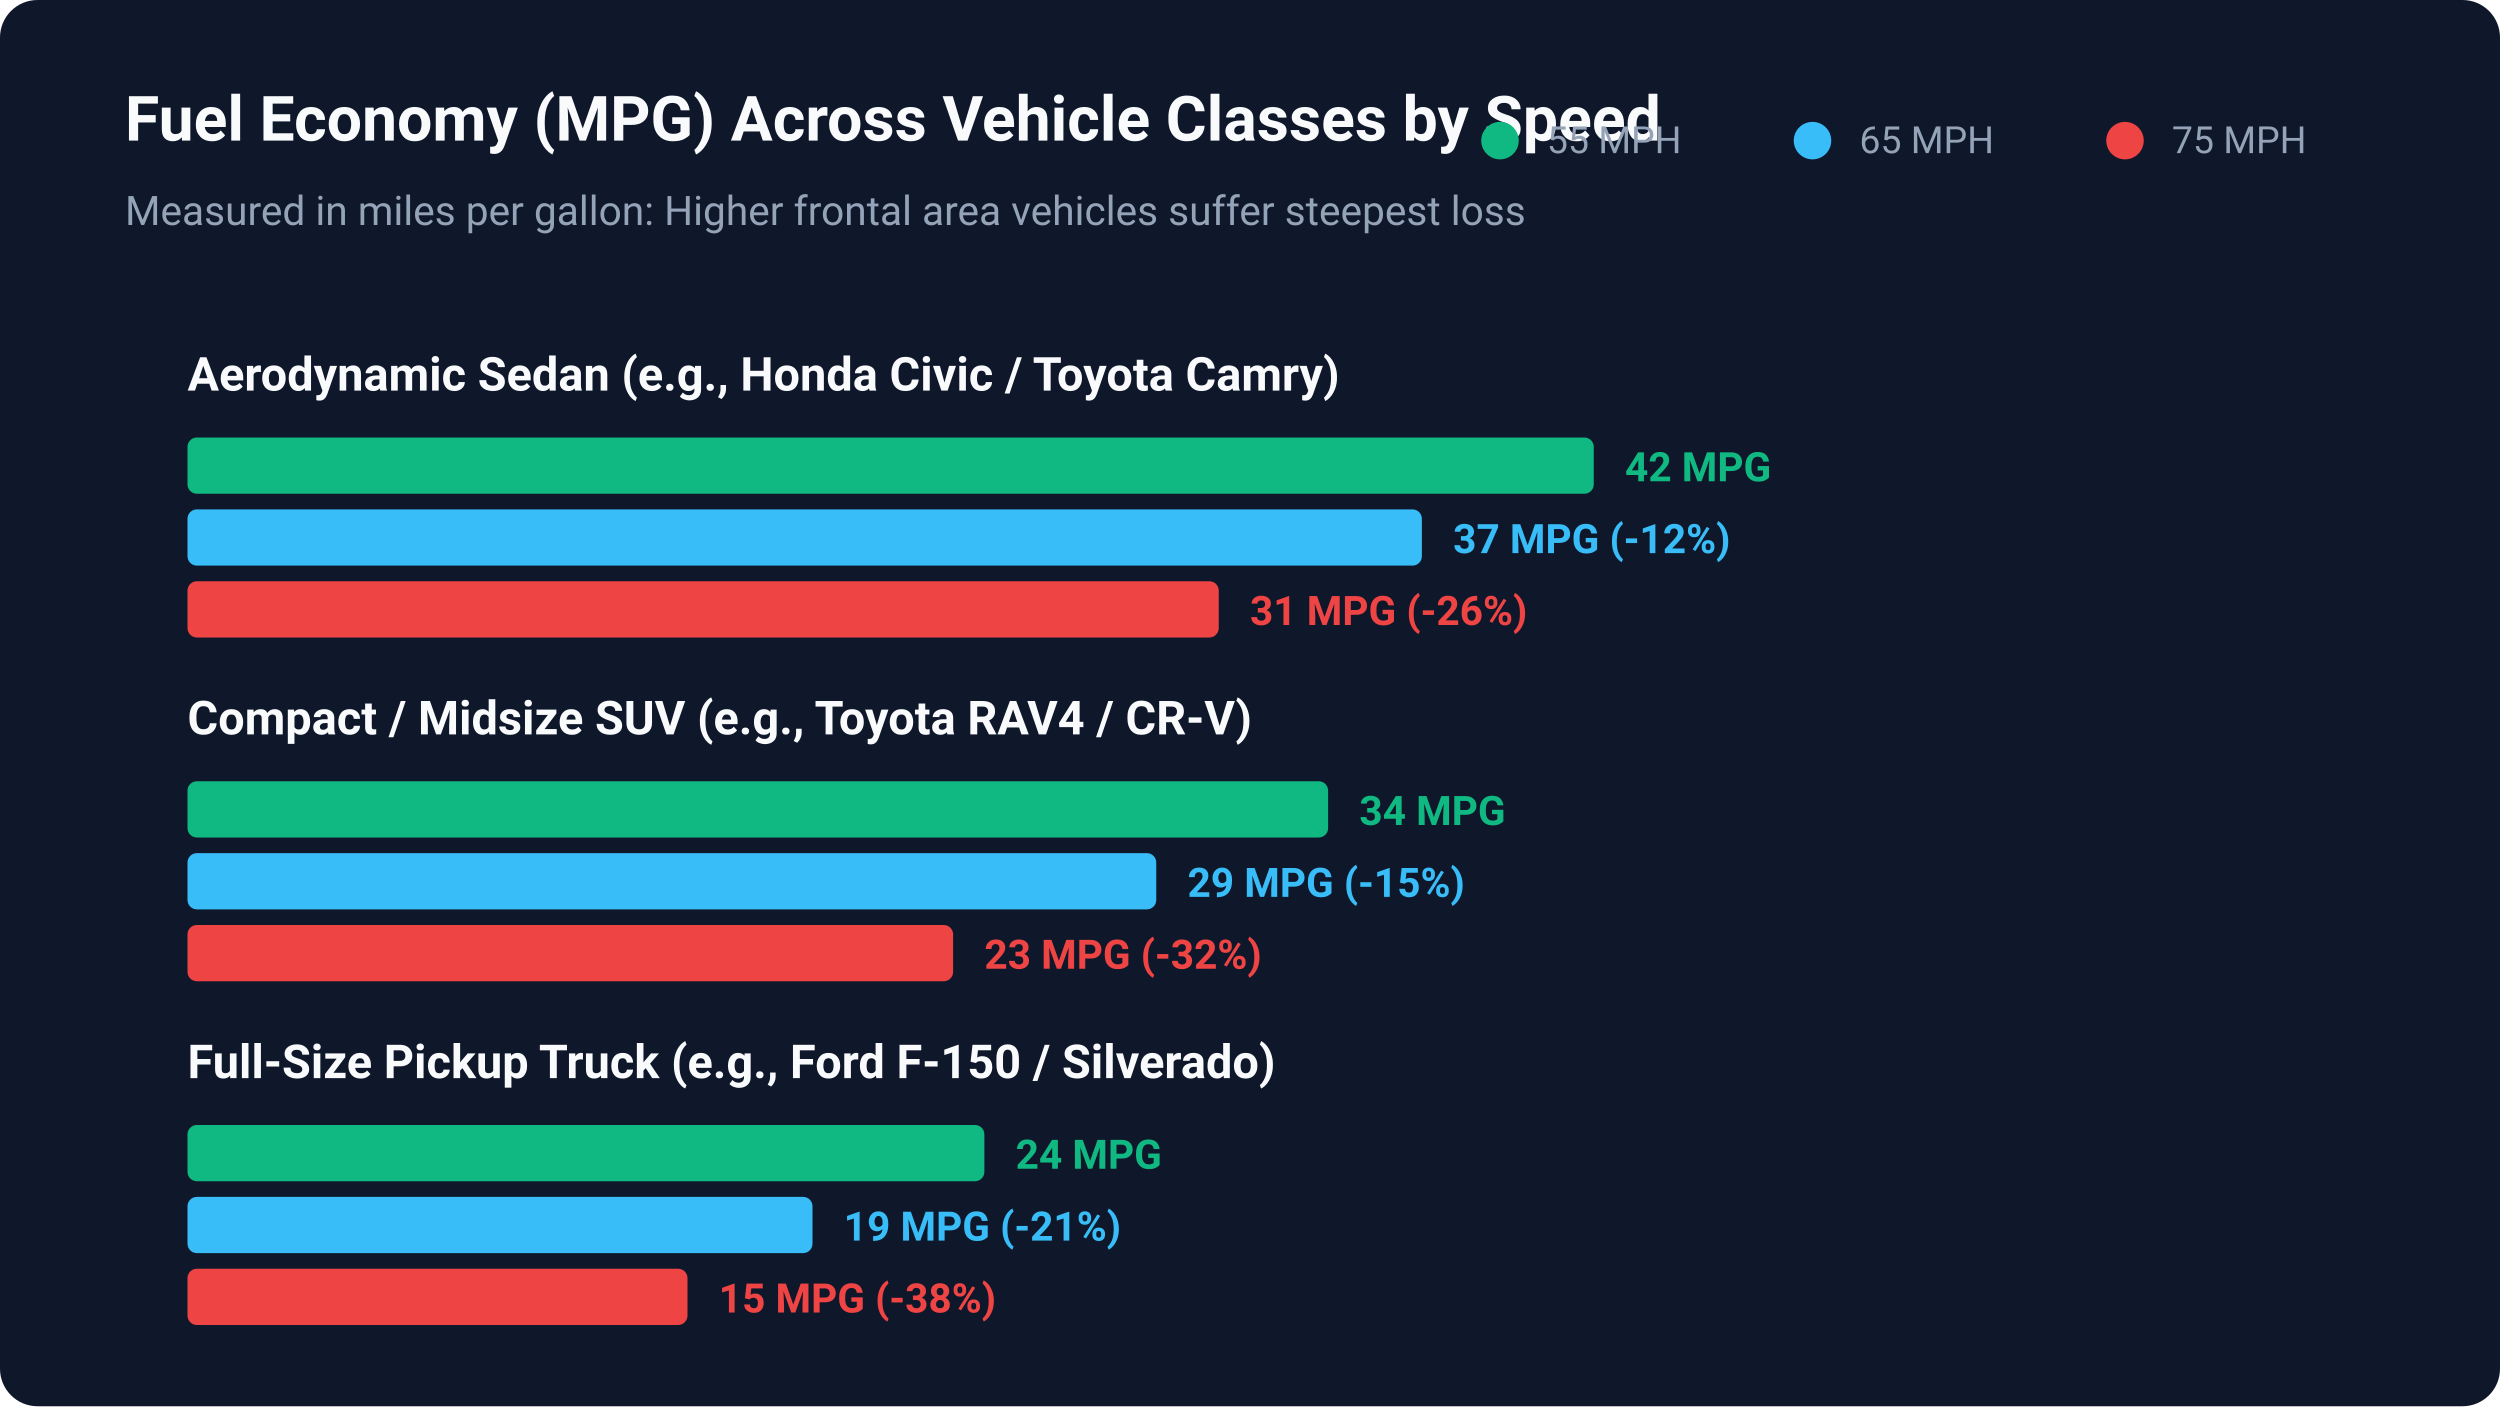
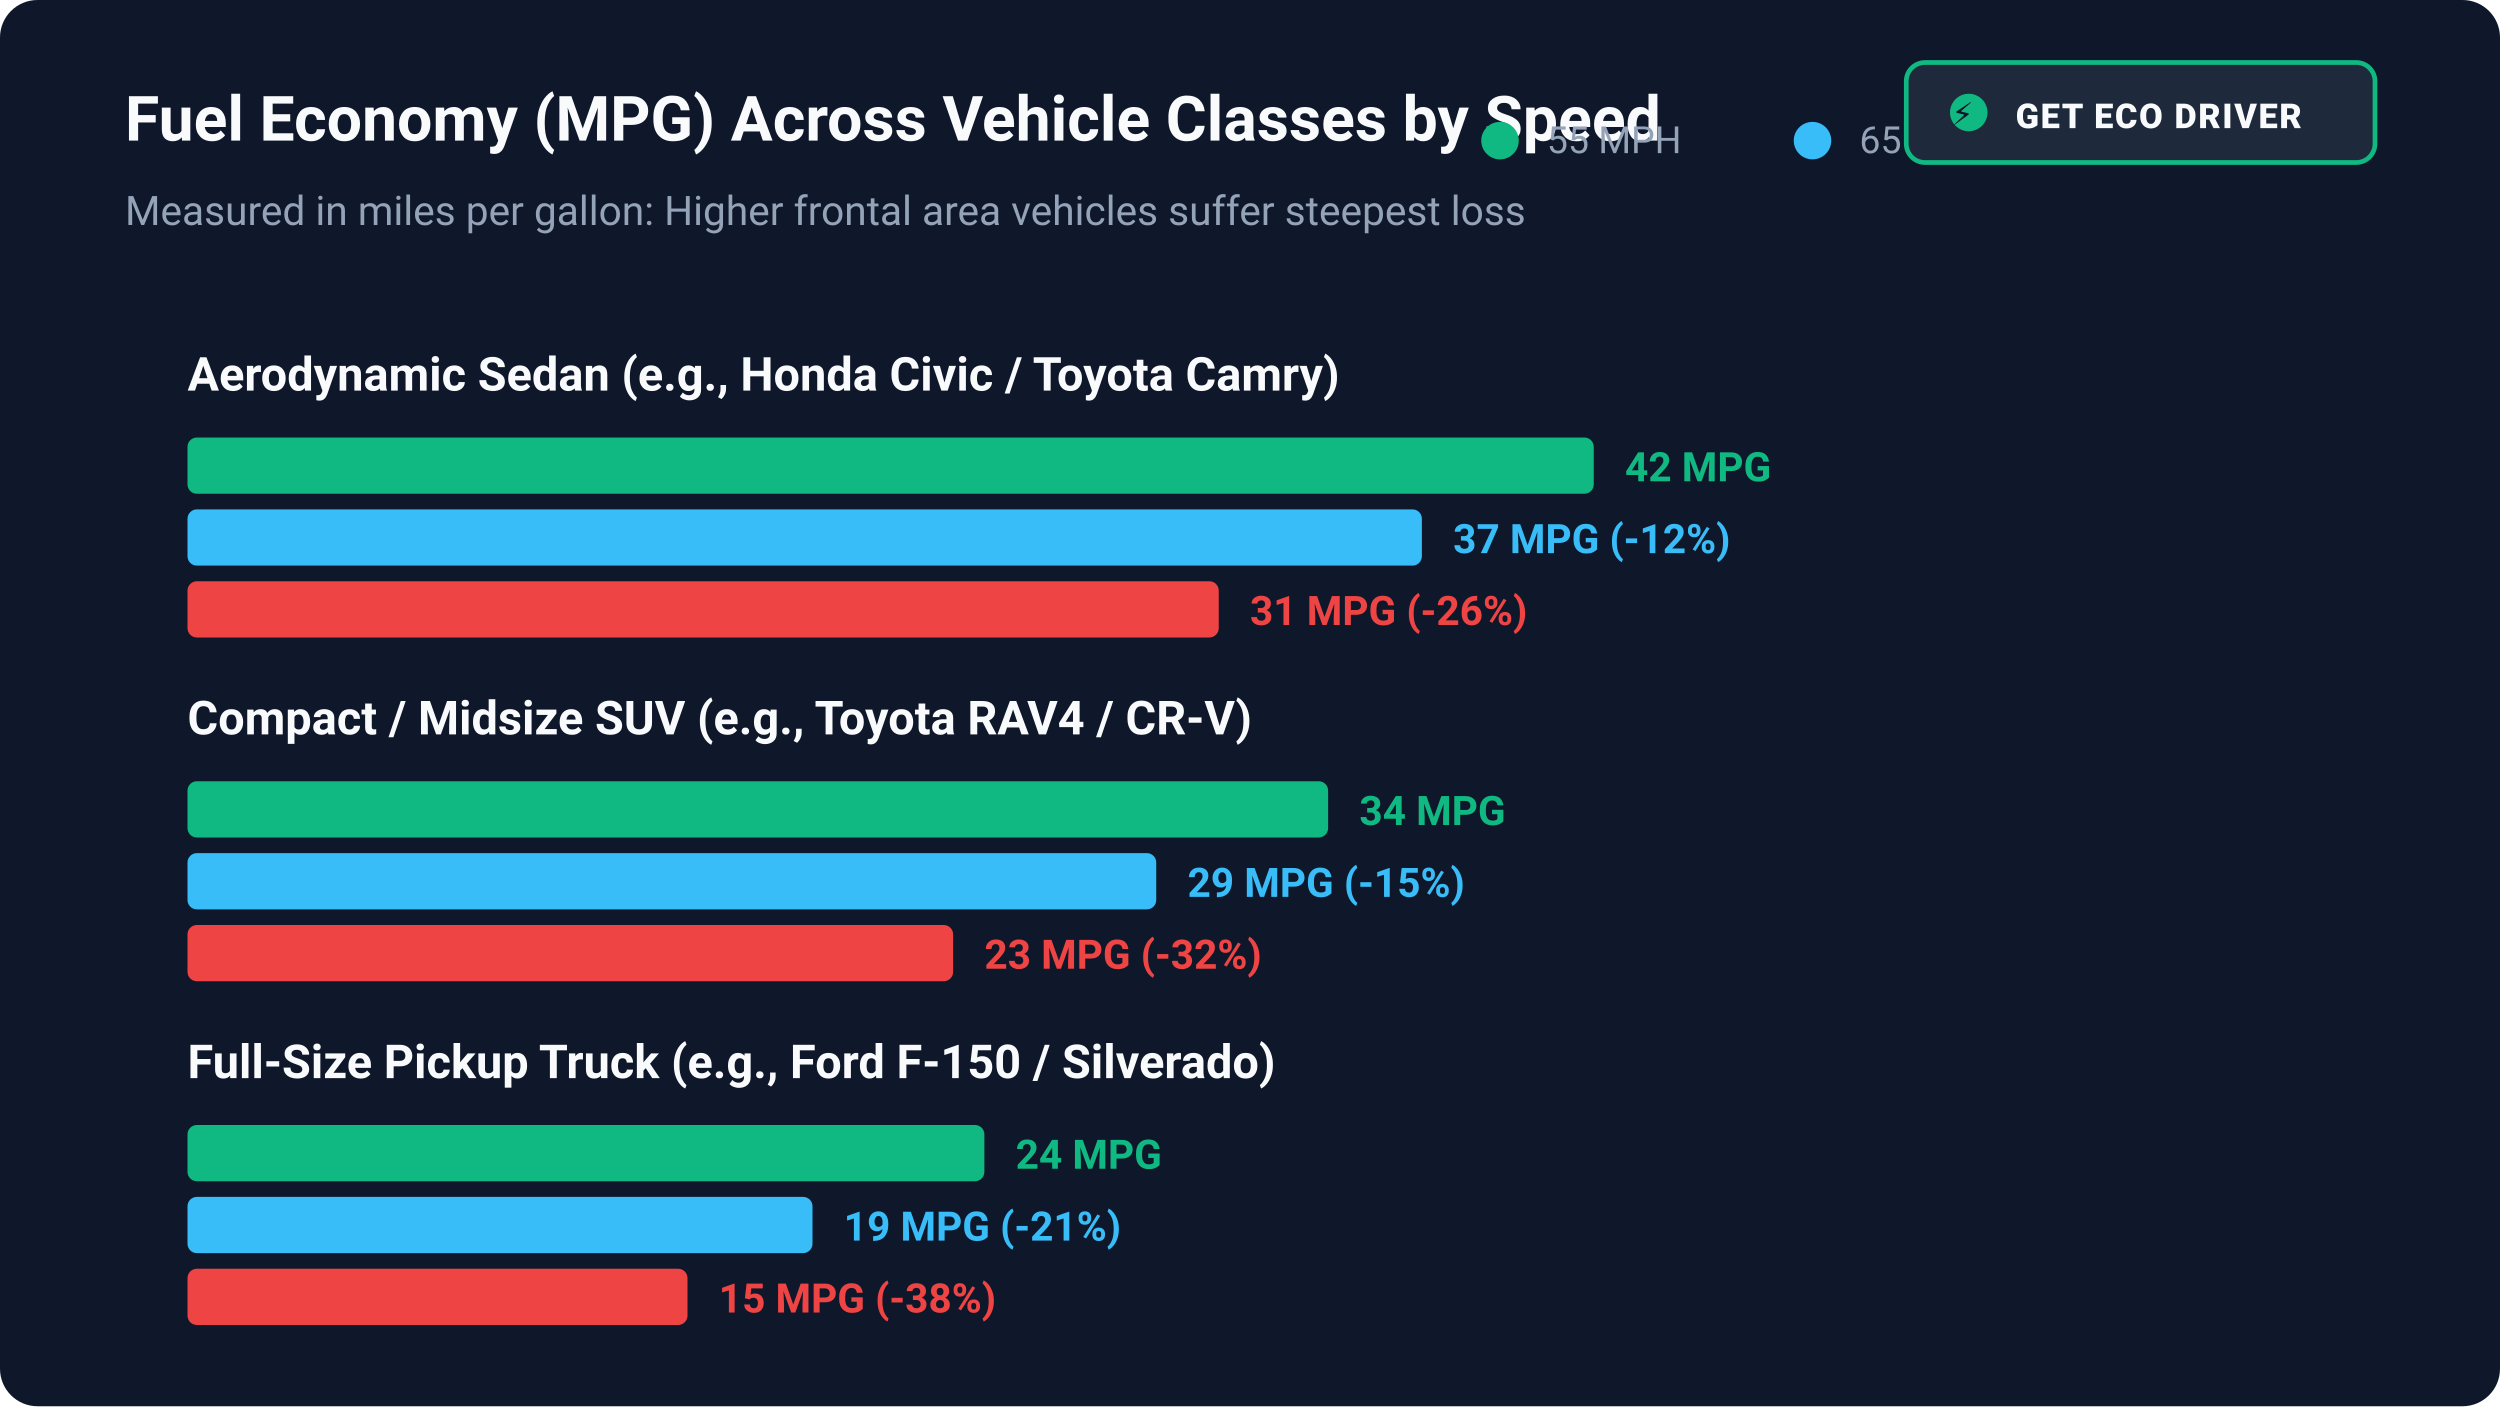
<svg xmlns="http://www.w3.org/2000/svg" viewBox="0 0 800 450" width="100%" height="auto" style="background:#0F172A; font-family:-apple-system,BlinkMacSystemFont,Segoe UI,Roboto,sans-serif; border-radius:12px;">
  <rect width="800" height="450" fill="#0F172A" rx="12" />
  <text x="40" y="45" fill="#F8FAFC" font-size="20" font-weight="700">Fuel Economy (MPG) Across Vehicle Classes by Speed</text>
  <text x="40" y="72" fill="#94A3B8" font-size="13">Measured in miles per gallon: Higher frontal area vehicles suffer steepest loss</text>
  <circle cx="480" cy="45" r="6" fill="#10B981" />
  <text x="495" y="49" fill="#94A3B8" font-size="12">55 MPH</text>
  <circle cx="580" cy="45" r="6" fill="#38BDF8" />
  <text x="595" y="49" fill="#94A3B8" font-size="12">65 MPH</text>
  <circle cx="680" cy="45" r="6" fill="#EF4444" />
  <text x="695" y="49" fill="#94A3B8" font-size="12">75 MPH</text>
  <text x="60" y="125" fill="#F8FAFC" font-size="15" font-weight="700">Aerodynamic Sedan (e.g., Honda Civic / Toyota Camry)</text>
  <rect x="60" y="140" width="450" height="18" fill="#10B981" rx="3" />
  <text x="520" y="154" fill="#10B981" font-size="13" font-weight="700">42 MPG</text>
  <rect x="60" y="163" width="395" height="18" fill="#38BDF8" rx="3" />
  <text x="465" y="177" fill="#38BDF8" font-size="13" font-weight="700">37 MPG (-12%)</text>
  <rect x="60" y="186" width="330" height="18" fill="#EF4444" rx="3" />
  <text x="400" y="200" fill="#EF4444" font-size="13" font-weight="700">31 MPG (-26%)</text>
  <text x="60" y="235" fill="#F8FAFC" font-size="15" font-weight="700">Compact / Midsize SUV (e.g., Toyota RAV4 / CR-V)</text>
  <rect x="60" y="250" width="365" height="18" fill="#10B981" rx="3" />
  <text x="435" y="264" fill="#10B981" font-size="13" font-weight="700">34 MPG</text>
  <rect x="60" y="273" width="310" height="18" fill="#38BDF8" rx="3" />
  <text x="380" y="287" fill="#38BDF8" font-size="13" font-weight="700">29 MPG (-15%)</text>
  <rect x="60" y="296" width="245" height="18" fill="#EF4444" rx="3" />
  <text x="315" y="310" fill="#EF4444" font-size="13" font-weight="700">23 MPG (-32%)</text>
  <text x="60" y="345" fill="#F8FAFC" font-size="15" font-weight="700">Full-Size Pickup Truck (e.g., Ford F-150 / Silverado)</text>
  <rect x="60" y="360" width="255" height="18" fill="#10B981" rx="3" />
  <text x="325" y="374" fill="#10B981" font-size="13" font-weight="700">24 MPG</text>
  <rect x="60" y="383" width="200" height="18" fill="#38BDF8" rx="3" />
  <text x="270" y="397" fill="#38BDF8" font-size="13" font-weight="700">19 MPG (-21%)</text>
  <rect x="60" y="406" width="160" height="18" fill="#EF4444" rx="3" />
  <text x="230" y="420" fill="#EF4444" font-size="13" font-weight="700">15 MPG (-38%)</text>
+   <g transform="translate(610, 20)">
+     <rect width="150" height="32" rx="6" fill="#1E293B" stroke="#10B981" stroke-width="1.5" />
+     <circle cx="20" cy="16" r="6" fill="#10B981" />
+     <text x="18" y="20" fill="#0F172A" font-size="10" font-weight="900" text-anchor="middle">⚡</text>
+     <text x="35" y="21" fill="#F8FAFC" font-size="11" font-weight="800" letter-spacing="0.5">GET ECO DRIVER</text>
+   </g>
</svg>
